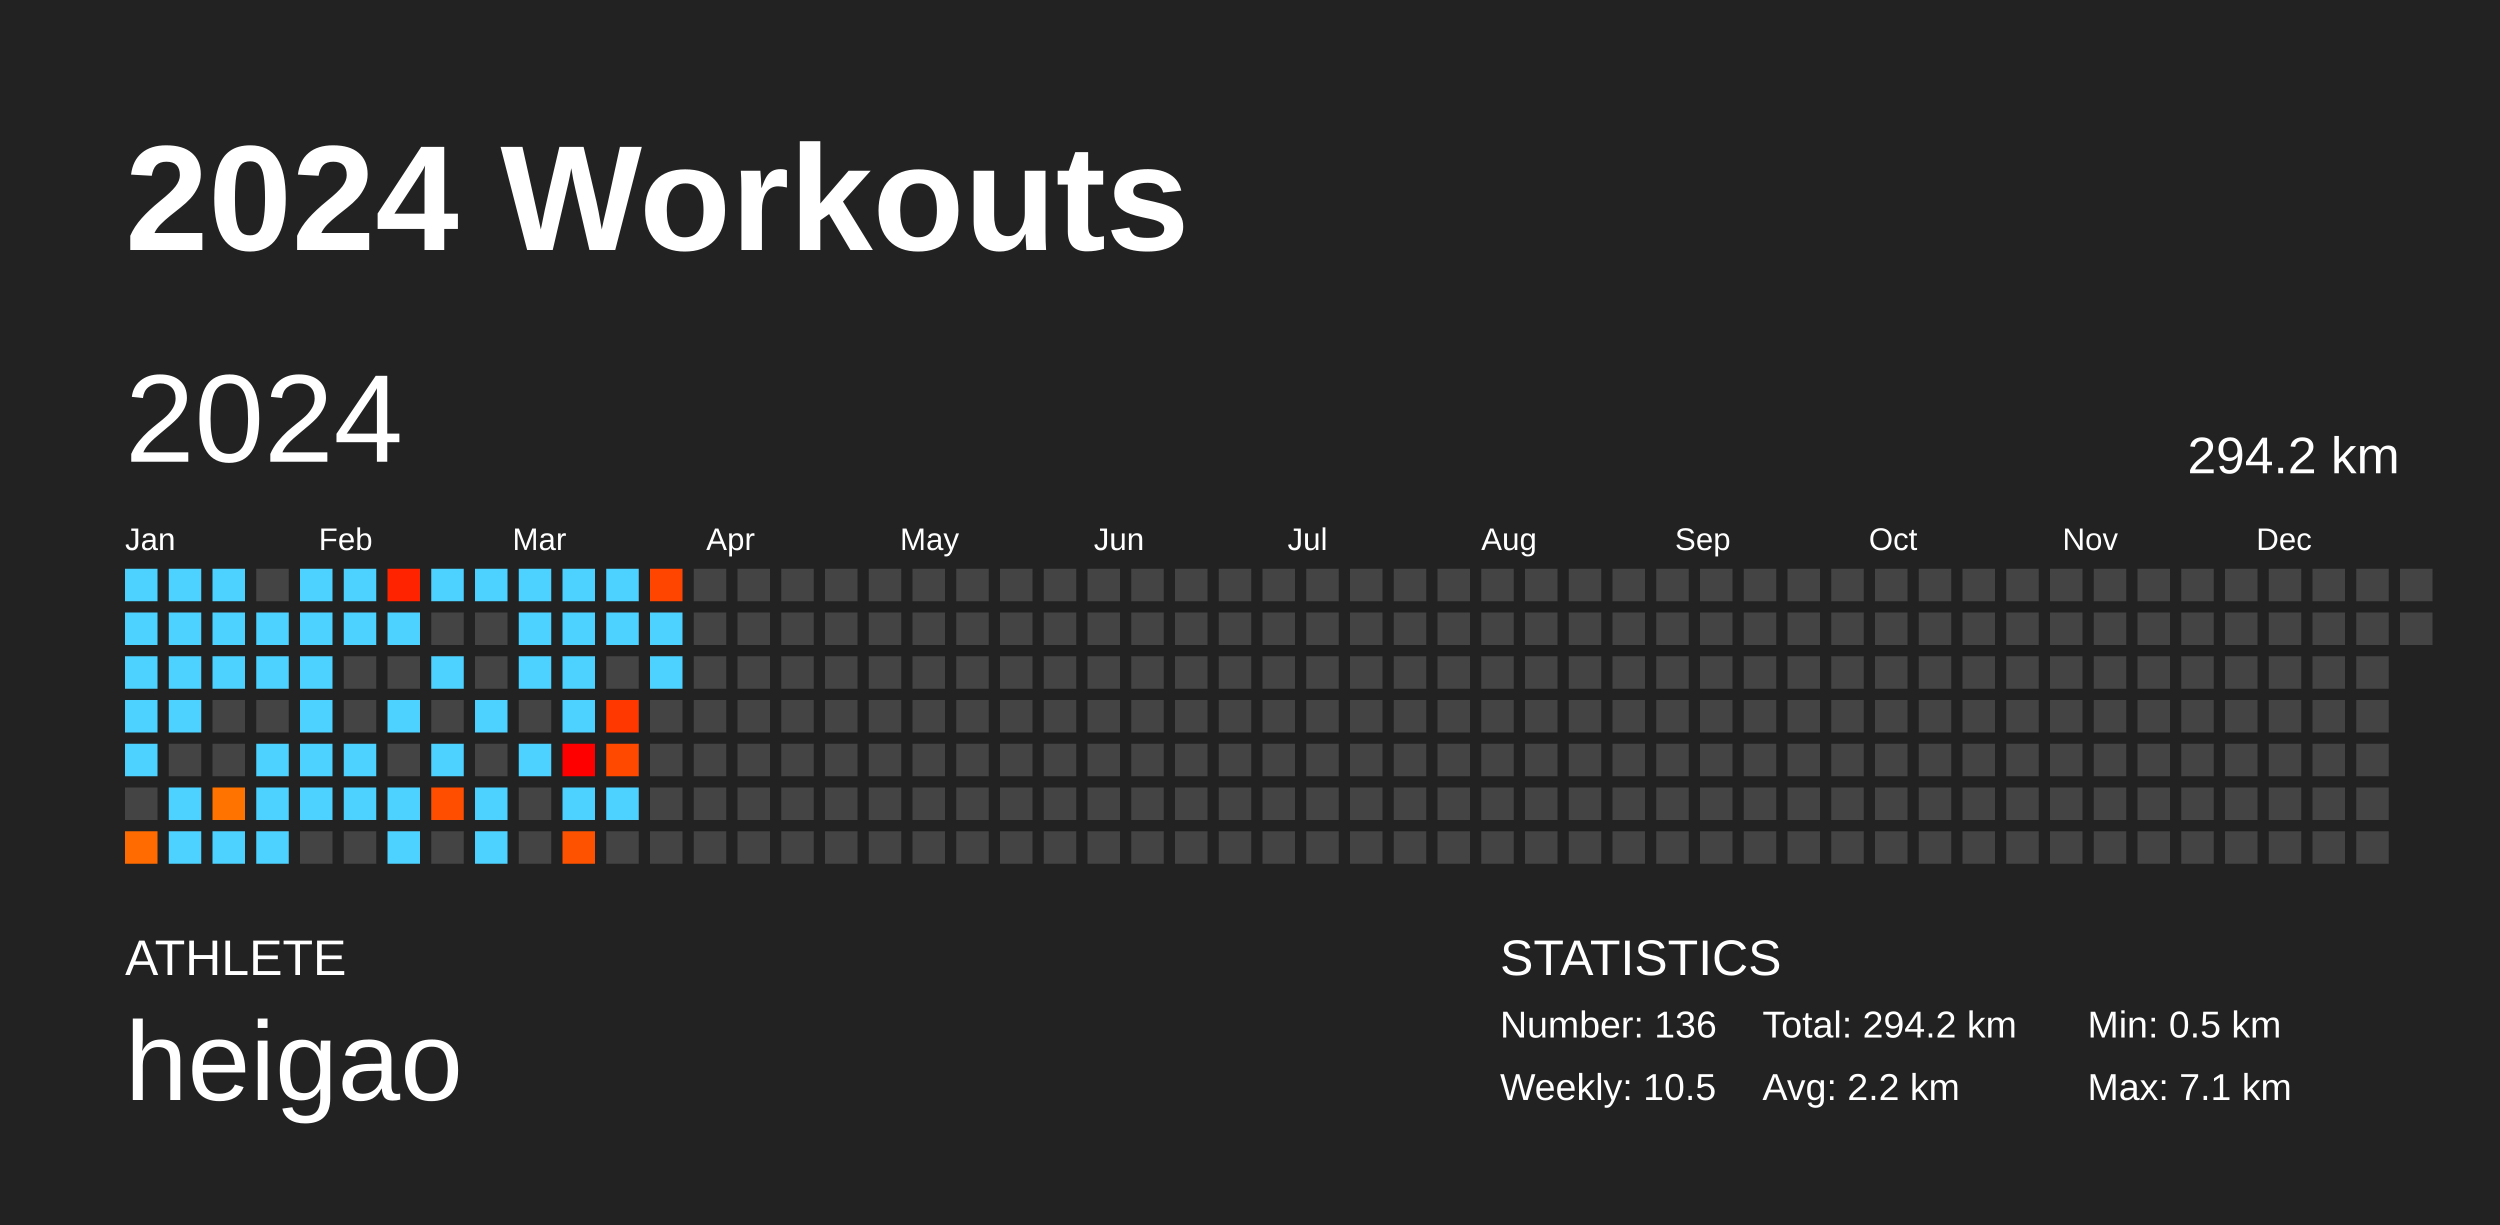
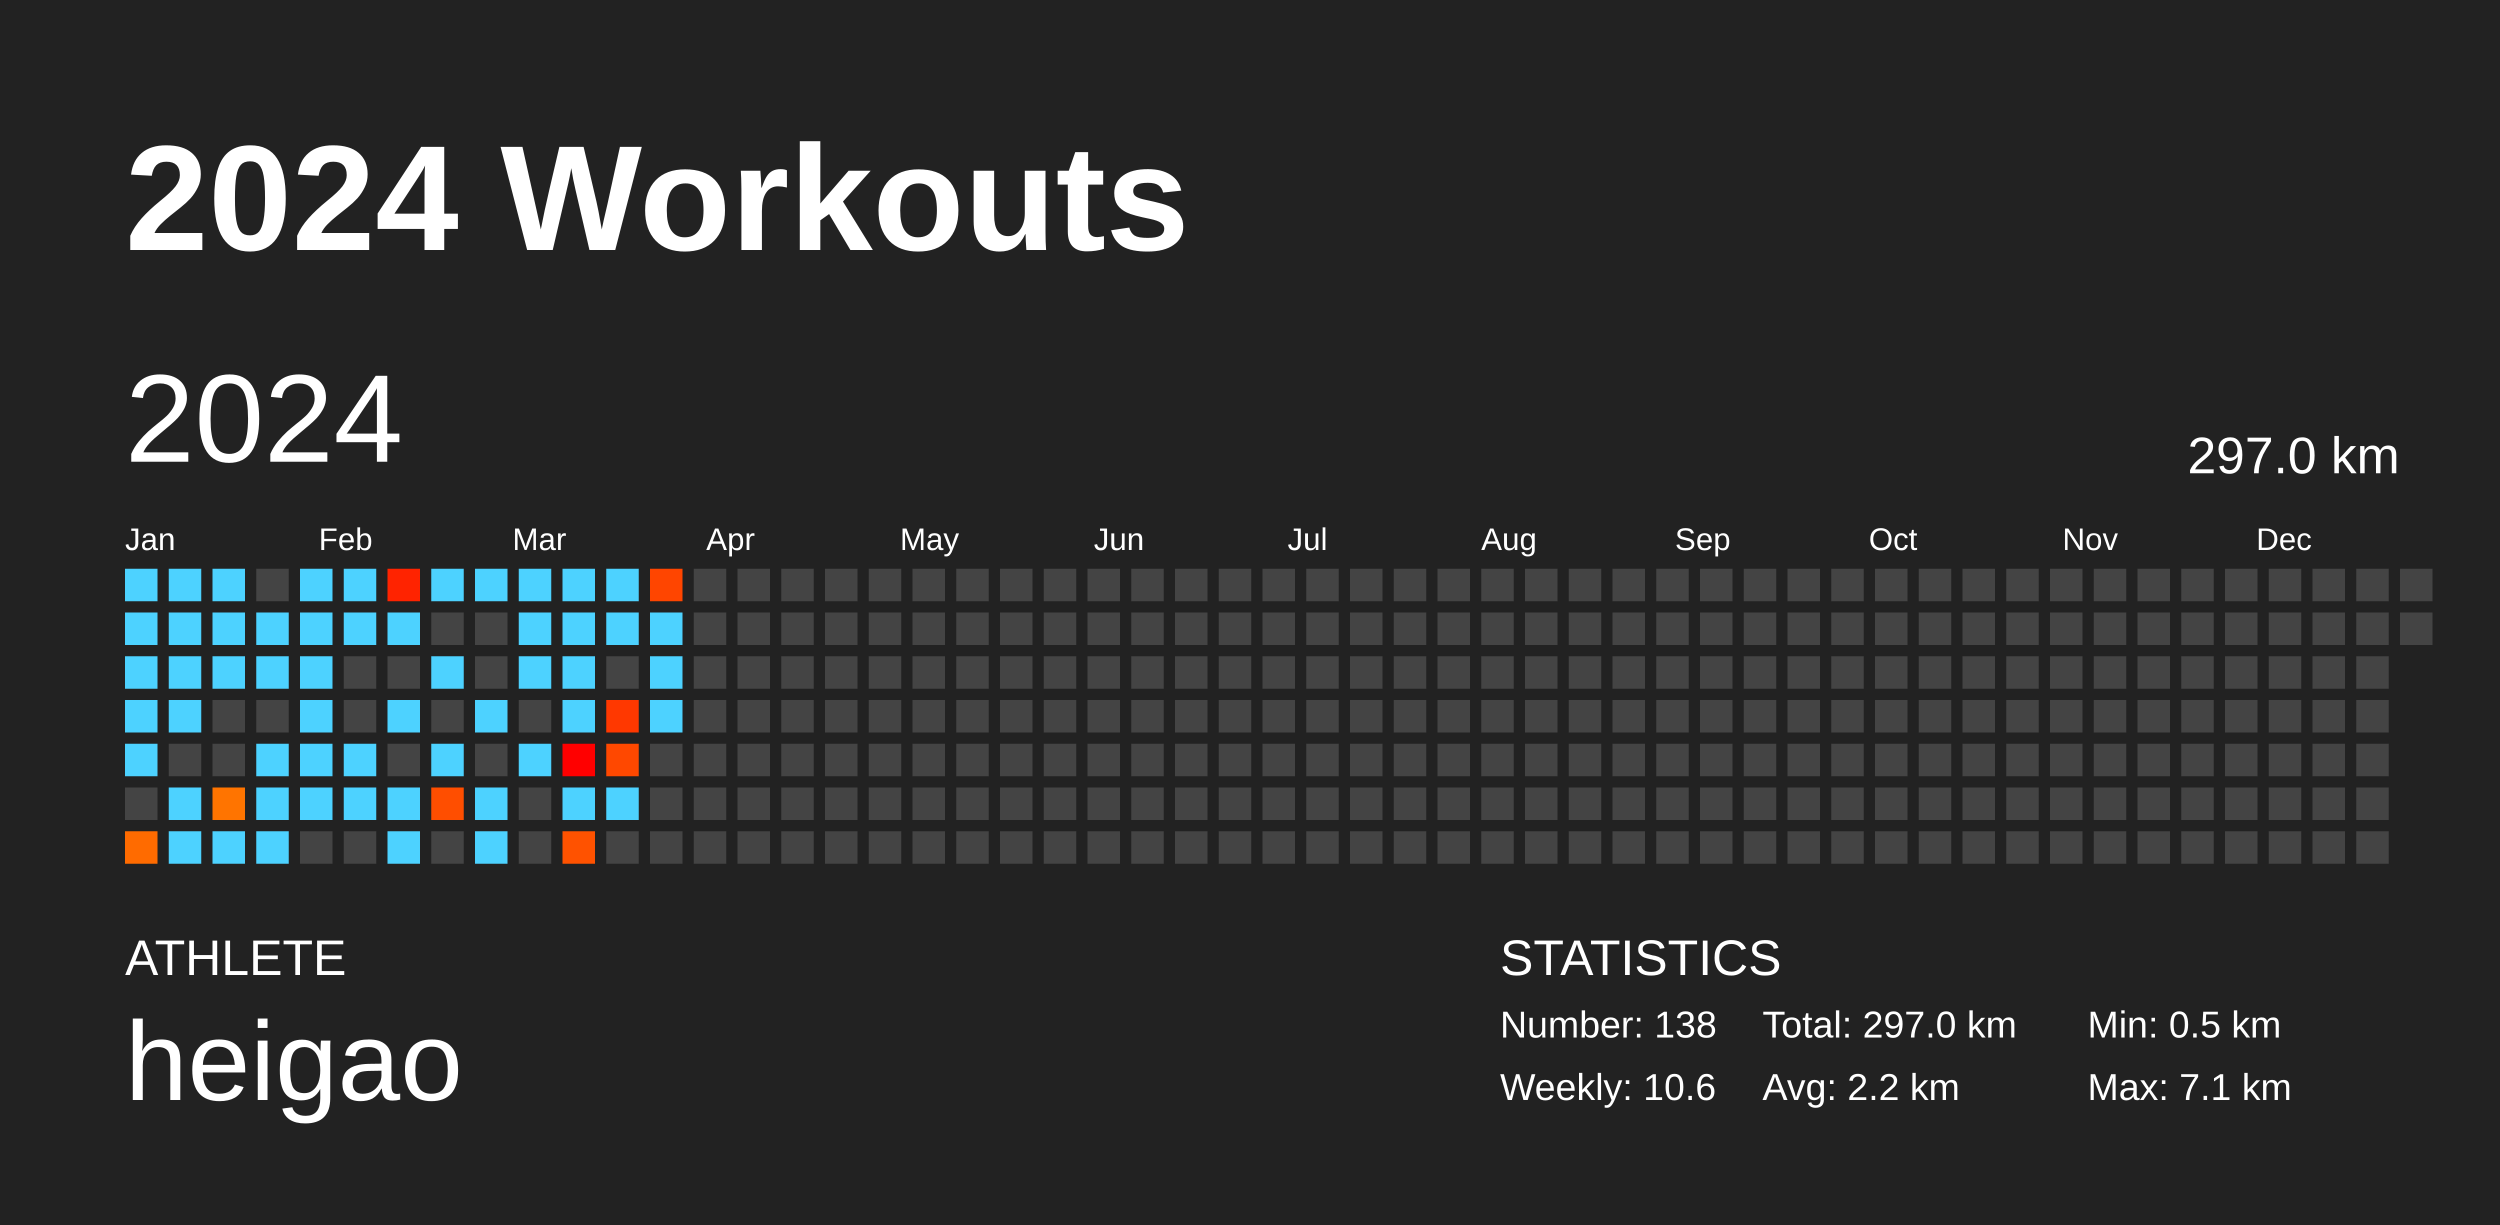
<svg xmlns="http://www.w3.org/2000/svg" baseProfile="full" height="98mm" version="1.1" viewBox="0,0,200,98" width="200mm">
  <defs />
  <rect fill="#222222" height="98" width="200" x="0" y="0" />
  <text fill="#FFFFFF" style="font-size:12px; font-family:Arial; font-weight:bold;" x="10" y="20">2024 Workouts</text>
  <text fill="#FFFFFF" style="font-size:4px; font-family:Arial" x="10" y="78">ATHLETE</text>
  <text fill="#FFFFFF" style="font-size:9px; font-family:Arial" x="10" y="88">heigao</text>
  <text fill="#FFFFFF" style="font-size:4px; font-family:Arial" x="120" y="78">STATISTICS</text>
-   <text fill="#FFFFFF" style="font-size:3px; font-family:Arial" x="120" y="83">Number: 136</text>
-   <text fill="#FFFFFF" style="font-size:3px; font-family:Arial" x="120" y="88">Weekly: 10.5</text>
-   <text fill="#FFFFFF" style="font-size:3px; font-family:Arial" x="141" y="83">Total: 294.2 km</text>
+   <text fill="#FFFFFF" style="font-size:3px; font-family:Arial" x="120" y="83">Number: 138</text>
+   <text fill="#FFFFFF" style="font-size:3px; font-family:Arial" x="120" y="88">Weekly: 10.6</text>
+   <text fill="#FFFFFF" style="font-size:3px; font-family:Arial" x="141" y="83">Total: 297.0 km</text>
  <text fill="#FFFFFF" style="font-size:3px; font-family:Arial" x="141" y="88">Avg: 2.2 km</text>
  <text fill="#FFFFFF" style="font-size:3px; font-family:Arial" x="167" y="83">Min: 0.5 km</text>
  <text fill="#FFFFFF" style="font-size:3px; font-family:Arial" x="167" y="88">Max: 7.1 km</text>
  <text dominant-baseline="hanging" fill="#FFFFFF" style="font-size:10.0px; font-family:Arial;" x="10" y="30">2024</text>
-   <text dominant-baseline="hanging" fill="#FFFFFF" style="font-size:4.125px; font-family:Arial;" x="175" y="35">294.2 km</text>
+   <text dominant-baseline="hanging" fill="#FFFFFF" style="font-size:4.125px; font-family:Arial;" x="175" y="35">297.0 km</text>
  <text fill="#FFFFFF" style="font-size:2.5px; font-family:Arial" x="10.0" y="44">Jan</text>
  <text fill="#FFFFFF" style="font-size:2.5px; font-family:Arial" x="25.5" y="44">Feb</text>
  <text fill="#FFFFFF" style="font-size:2.5px; font-family:Arial" x="41.0" y="44">Mar</text>
  <text fill="#FFFFFF" style="font-size:2.5px; font-family:Arial" x="56.5" y="44">Apr</text>
  <text fill="#FFFFFF" style="font-size:2.5px; font-family:Arial" x="72.0" y="44">May</text>
  <text fill="#FFFFFF" style="font-size:2.5px; font-family:Arial" x="87.5" y="44">Jun</text>
  <text fill="#FFFFFF" style="font-size:2.5px; font-family:Arial" x="103.0" y="44">Jul</text>
  <text fill="#FFFFFF" style="font-size:2.5px; font-family:Arial" x="118.5" y="44">Aug</text>
  <text fill="#FFFFFF" style="font-size:2.5px; font-family:Arial" x="134.0" y="44">Sep</text>
  <text fill="#FFFFFF" style="font-size:2.5px; font-family:Arial" x="149.5" y="44">Oct</text>
  <text fill="#FFFFFF" style="font-size:2.5px; font-family:Arial" x="165.0" y="44">Nov</text>
  <text fill="#FFFFFF" style="font-size:2.5px; font-family:Arial" x="180.5" y="44">Dec</text>
  <rect fill="#4dd2ff" height="2.6" width="2.6" x="10.0" y="45.5" />
  <rect fill="#4dd2ff" height="2.6" width="2.6" x="10.0" y="49.0" />
  <rect fill="#4dd2ff" height="2.6" width="2.6" x="10.0" y="52.5" />
  <rect fill="#4dd2ff" height="2.6" width="2.6" x="10.0" y="56.0" />
  <rect fill="#4dd2ff" height="2.6" width="2.6" x="10.0" y="59.5" />
  <rect fill="#444444" height="2.6" width="2.6" x="10.0" y="63.0" />
  <rect fill="#ff6b00" height="2.6" width="2.6" x="10.0" y="66.5" />
  <rect fill="#4dd2ff" height="2.6" width="2.6" x="13.5" y="45.5" />
  <rect fill="#4dd2ff" height="2.6" width="2.6" x="13.5" y="49.0" />
  <rect fill="#4dd2ff" height="2.6" width="2.6" x="13.5" y="52.5" />
  <rect fill="#4dd2ff" height="2.6" width="2.6" x="13.5" y="56.0" />
  <rect fill="#444444" height="2.6" width="2.6" x="13.5" y="59.5" />
  <rect fill="#4dd2ff" height="2.6" width="2.6" x="13.5" y="63.0" />
  <rect fill="#4dd2ff" height="2.6" width="2.6" x="13.5" y="66.5" />
  <rect fill="#4dd2ff" height="2.6" width="2.6" x="17.0" y="45.5" />
  <rect fill="#4dd2ff" height="2.6" width="2.6" x="17.0" y="49.0" />
  <rect fill="#4dd2ff" height="2.6" width="2.6" x="17.0" y="52.5" />
  <rect fill="#444444" height="2.6" width="2.6" x="17.0" y="56.0" />
  <rect fill="#444444" height="2.6" width="2.6" x="17.0" y="59.5" />
  <rect fill="#ff7400" height="2.6" width="2.6" x="17.0" y="63.0" />
  <rect fill="#4dd2ff" height="2.6" width="2.6" x="17.0" y="66.5" />
  <rect fill="#444444" height="2.6" width="2.6" x="20.5" y="45.5" />
  <rect fill="#4dd2ff" height="2.6" width="2.6" x="20.5" y="49.0" />
  <rect fill="#4dd2ff" height="2.6" width="2.6" x="20.5" y="52.5" />
  <rect fill="#444444" height="2.6" width="2.6" x="20.5" y="56.0" />
  <rect fill="#4dd2ff" height="2.6" width="2.6" x="20.5" y="59.5" />
  <rect fill="#4dd2ff" height="2.6" width="2.6" x="20.5" y="63.0" />
  <rect fill="#4dd2ff" height="2.6" width="2.6" x="20.5" y="66.5" />
  <rect fill="#4dd2ff" height="2.6" width="2.6" x="24.0" y="45.5" />
  <rect fill="#4dd2ff" height="2.6" width="2.6" x="24.0" y="49.0" />
  <rect fill="#4dd2ff" height="2.6" width="2.6" x="24.0" y="52.5" />
  <rect fill="#4dd2ff" height="2.6" width="2.6" x="24.0" y="56.0" />
  <rect fill="#4dd2ff" height="2.6" width="2.6" x="24.0" y="59.5" />
  <rect fill="#4dd2ff" height="2.6" width="2.6" x="24.0" y="63.0" />
  <rect fill="#444444" height="2.6" width="2.6" x="24.0" y="66.5" />
  <rect fill="#4dd2ff" height="2.6" width="2.6" x="27.5" y="45.5" />
  <rect fill="#4dd2ff" height="2.6" width="2.6" x="27.5" y="49.0" />
  <rect fill="#444444" height="2.6" width="2.6" x="27.5" y="52.5" />
  <rect fill="#444444" height="2.6" width="2.6" x="27.5" y="56.0" />
  <rect fill="#4dd2ff" height="2.6" width="2.6" x="27.5" y="59.5" />
  <rect fill="#4dd2ff" height="2.6" width="2.6" x="27.5" y="63.0" />
  <rect fill="#444444" height="2.6" width="2.6" x="27.5" y="66.5" />
  <rect fill="#ff2300" height="2.6" width="2.6" x="31.0" y="45.5" />
  <rect fill="#4dd2ff" height="2.6" width="2.6" x="31.0" y="49.0" />
  <rect fill="#444444" height="2.6" width="2.6" x="31.0" y="52.5" />
  <rect fill="#4dd2ff" height="2.6" width="2.6" x="31.0" y="56.0" />
  <rect fill="#444444" height="2.6" width="2.6" x="31.0" y="59.5" />
  <rect fill="#4dd2ff" height="2.6" width="2.6" x="31.0" y="63.0" />
  <rect fill="#4dd2ff" height="2.6" width="2.6" x="31.0" y="66.5" />
  <rect fill="#4dd2ff" height="2.6" width="2.6" x="34.5" y="45.5" />
  <rect fill="#444444" height="2.6" width="2.6" x="34.5" y="49.0" />
  <rect fill="#4dd2ff" height="2.6" width="2.6" x="34.5" y="52.5" />
  <rect fill="#444444" height="2.6" width="2.6" x="34.5" y="56.0" />
  <rect fill="#4dd2ff" height="2.6" width="2.6" x="34.5" y="59.5" />
  <rect fill="#ff4e00" height="2.6" width="2.6" x="34.5" y="63.0" />
  <rect fill="#444444" height="2.6" width="2.6" x="34.5" y="66.5" />
  <rect fill="#4dd2ff" height="2.6" width="2.6" x="38.0" y="45.5" />
  <rect fill="#444444" height="2.6" width="2.6" x="38.0" y="49.0" />
  <rect fill="#444444" height="2.6" width="2.6" x="38.0" y="52.5" />
  <rect fill="#4dd2ff" height="2.6" width="2.6" x="38.0" y="56.0" />
  <rect fill="#444444" height="2.6" width="2.6" x="38.0" y="59.5" />
  <rect fill="#4dd2ff" height="2.6" width="2.6" x="38.0" y="63.0" />
  <rect fill="#4dd2ff" height="2.6" width="2.6" x="38.0" y="66.5" />
  <rect fill="#4dd2ff" height="2.6" width="2.6" x="41.5" y="45.5" />
  <rect fill="#4dd2ff" height="2.6" width="2.6" x="41.5" y="49.0" />
  <rect fill="#4dd2ff" height="2.6" width="2.6" x="41.5" y="52.5" />
  <rect fill="#444444" height="2.6" width="2.6" x="41.5" y="56.0" />
  <rect fill="#4dd2ff" height="2.6" width="2.6" x="41.5" y="59.5" />
  <rect fill="#444444" height="2.6" width="2.6" x="41.5" y="63.0" />
  <rect fill="#444444" height="2.6" width="2.6" x="41.5" y="66.5" />
  <rect fill="#4dd2ff" height="2.6" width="2.6" x="45.0" y="45.5" />
  <rect fill="#4dd2ff" height="2.6" width="2.6" x="45.0" y="49.0" />
  <rect fill="#4dd2ff" height="2.6" width="2.6" x="45.0" y="52.5" />
  <rect fill="#4dd2ff" height="2.6" width="2.6" x="45.0" y="56.0" />
  <rect fill="#ff0000" height="2.6" width="2.6" x="45.0" y="59.5" />
  <rect fill="#4dd2ff" height="2.6" width="2.6" x="45.0" y="63.0" />
  <rect fill="#ff5200" height="2.6" width="2.6" x="45.0" y="66.5" />
  <rect fill="#4dd2ff" height="2.6" width="2.6" x="48.5" y="45.5" />
  <rect fill="#4dd2ff" height="2.6" width="2.6" x="48.5" y="49.0" />
  <rect fill="#444444" height="2.6" width="2.6" x="48.5" y="52.5" />
  <rect fill="#ff3800" height="2.6" width="2.6" x="48.5" y="56.0" />
  <rect fill="#ff4800" height="2.6" width="2.6" x="48.5" y="59.5" />
  <rect fill="#4dd2ff" height="2.6" width="2.6" x="48.5" y="63.0" />
  <rect fill="#444444" height="2.6" width="2.6" x="48.5" y="66.5" />
  <rect fill="#ff4500" height="2.6" width="2.6" x="52.0" y="45.5" />
  <rect fill="#4dd2ff" height="2.6" width="2.6" x="52.0" y="49.0" />
  <rect fill="#4dd2ff" height="2.6" width="2.6" x="52.0" y="52.5" />
-   <rect fill="#444444" height="2.6" width="2.6" x="52.0" y="56.0" />
+   <rect fill="#4dd2ff" height="2.6" width="2.6" x="52.0" y="56.0" />
  <rect fill="#444444" height="2.6" width="2.6" x="52.0" y="59.5" />
  <rect fill="#444444" height="2.6" width="2.6" x="52.0" y="63.0" />
  <rect fill="#444444" height="2.6" width="2.6" x="52.0" y="66.5" />
  <rect fill="#444444" height="2.6" width="2.6" x="55.5" y="45.5" />
  <rect fill="#444444" height="2.6" width="2.6" x="55.5" y="49.0" />
  <rect fill="#444444" height="2.6" width="2.6" x="55.5" y="52.5" />
  <rect fill="#444444" height="2.6" width="2.6" x="55.5" y="56.0" />
  <rect fill="#444444" height="2.6" width="2.6" x="55.5" y="59.5" />
  <rect fill="#444444" height="2.6" width="2.6" x="55.5" y="63.0" />
  <rect fill="#444444" height="2.6" width="2.6" x="55.5" y="66.5" />
  <rect fill="#444444" height="2.6" width="2.6" x="59.0" y="45.5" />
  <rect fill="#444444" height="2.6" width="2.6" x="59.0" y="49.0" />
  <rect fill="#444444" height="2.6" width="2.6" x="59.0" y="52.5" />
  <rect fill="#444444" height="2.6" width="2.6" x="59.0" y="56.0" />
  <rect fill="#444444" height="2.6" width="2.6" x="59.0" y="59.5" />
  <rect fill="#444444" height="2.6" width="2.6" x="59.0" y="63.0" />
  <rect fill="#444444" height="2.6" width="2.6" x="59.0" y="66.5" />
  <rect fill="#444444" height="2.6" width="2.6" x="62.5" y="45.5" />
  <rect fill="#444444" height="2.6" width="2.6" x="62.5" y="49.0" />
  <rect fill="#444444" height="2.6" width="2.6" x="62.5" y="52.5" />
  <rect fill="#444444" height="2.6" width="2.6" x="62.5" y="56.0" />
  <rect fill="#444444" height="2.6" width="2.6" x="62.5" y="59.5" />
  <rect fill="#444444" height="2.6" width="2.6" x="62.5" y="63.0" />
  <rect fill="#444444" height="2.6" width="2.6" x="62.5" y="66.5" />
  <rect fill="#444444" height="2.6" width="2.6" x="66.0" y="45.5" />
  <rect fill="#444444" height="2.6" width="2.6" x="66.0" y="49.0" />
  <rect fill="#444444" height="2.6" width="2.6" x="66.0" y="52.5" />
  <rect fill="#444444" height="2.6" width="2.6" x="66.0" y="56.0" />
  <rect fill="#444444" height="2.6" width="2.6" x="66.0" y="59.5" />
  <rect fill="#444444" height="2.6" width="2.6" x="66.0" y="63.0" />
  <rect fill="#444444" height="2.6" width="2.6" x="66.0" y="66.5" />
  <rect fill="#444444" height="2.6" width="2.6" x="69.5" y="45.5" />
  <rect fill="#444444" height="2.6" width="2.6" x="69.5" y="49.0" />
  <rect fill="#444444" height="2.6" width="2.6" x="69.5" y="52.5" />
  <rect fill="#444444" height="2.6" width="2.6" x="69.5" y="56.0" />
  <rect fill="#444444" height="2.6" width="2.6" x="69.5" y="59.5" />
  <rect fill="#444444" height="2.6" width="2.6" x="69.5" y="63.0" />
  <rect fill="#444444" height="2.6" width="2.6" x="69.5" y="66.5" />
  <rect fill="#444444" height="2.6" width="2.6" x="73.0" y="45.5" />
  <rect fill="#444444" height="2.6" width="2.6" x="73.0" y="49.0" />
  <rect fill="#444444" height="2.6" width="2.6" x="73.0" y="52.5" />
  <rect fill="#444444" height="2.6" width="2.6" x="73.0" y="56.0" />
  <rect fill="#444444" height="2.6" width="2.6" x="73.0" y="59.5" />
  <rect fill="#444444" height="2.6" width="2.6" x="73.0" y="63.0" />
  <rect fill="#444444" height="2.6" width="2.6" x="73.0" y="66.5" />
  <rect fill="#444444" height="2.6" width="2.6" x="76.5" y="45.5" />
  <rect fill="#444444" height="2.6" width="2.6" x="76.5" y="49.0" />
  <rect fill="#444444" height="2.6" width="2.6" x="76.5" y="52.5" />
  <rect fill="#444444" height="2.6" width="2.6" x="76.5" y="56.0" />
  <rect fill="#444444" height="2.6" width="2.6" x="76.5" y="59.5" />
  <rect fill="#444444" height="2.6" width="2.6" x="76.5" y="63.0" />
  <rect fill="#444444" height="2.6" width="2.6" x="76.5" y="66.5" />
  <rect fill="#444444" height="2.6" width="2.6" x="80.0" y="45.5" />
  <rect fill="#444444" height="2.6" width="2.6" x="80.0" y="49.0" />
  <rect fill="#444444" height="2.6" width="2.6" x="80.0" y="52.5" />
  <rect fill="#444444" height="2.6" width="2.6" x="80.0" y="56.0" />
  <rect fill="#444444" height="2.6" width="2.6" x="80.0" y="59.5" />
  <rect fill="#444444" height="2.6" width="2.6" x="80.0" y="63.0" />
  <rect fill="#444444" height="2.6" width="2.6" x="80.0" y="66.5" />
  <rect fill="#444444" height="2.6" width="2.6" x="83.5" y="45.5" />
  <rect fill="#444444" height="2.6" width="2.6" x="83.5" y="49.0" />
  <rect fill="#444444" height="2.6" width="2.6" x="83.5" y="52.5" />
  <rect fill="#444444" height="2.6" width="2.6" x="83.5" y="56.0" />
  <rect fill="#444444" height="2.6" width="2.6" x="83.5" y="59.5" />
  <rect fill="#444444" height="2.6" width="2.6" x="83.5" y="63.0" />
  <rect fill="#444444" height="2.6" width="2.6" x="83.5" y="66.5" />
  <rect fill="#444444" height="2.6" width="2.6" x="87.0" y="45.5" />
  <rect fill="#444444" height="2.6" width="2.6" x="87.0" y="49.0" />
  <rect fill="#444444" height="2.6" width="2.6" x="87.0" y="52.5" />
  <rect fill="#444444" height="2.6" width="2.6" x="87.0" y="56.0" />
  <rect fill="#444444" height="2.6" width="2.6" x="87.0" y="59.5" />
  <rect fill="#444444" height="2.6" width="2.6" x="87.0" y="63.0" />
  <rect fill="#444444" height="2.6" width="2.6" x="87.0" y="66.5" />
  <rect fill="#444444" height="2.6" width="2.6" x="90.5" y="45.5" />
  <rect fill="#444444" height="2.6" width="2.6" x="90.5" y="49.0" />
  <rect fill="#444444" height="2.6" width="2.6" x="90.5" y="52.5" />
  <rect fill="#444444" height="2.6" width="2.6" x="90.5" y="56.0" />
  <rect fill="#444444" height="2.6" width="2.6" x="90.5" y="59.5" />
  <rect fill="#444444" height="2.6" width="2.6" x="90.5" y="63.0" />
  <rect fill="#444444" height="2.6" width="2.6" x="90.5" y="66.5" />
  <rect fill="#444444" height="2.6" width="2.6" x="94.0" y="45.5" />
  <rect fill="#444444" height="2.6" width="2.6" x="94.0" y="49.0" />
  <rect fill="#444444" height="2.6" width="2.6" x="94.0" y="52.5" />
  <rect fill="#444444" height="2.6" width="2.6" x="94.0" y="56.0" />
  <rect fill="#444444" height="2.6" width="2.6" x="94.0" y="59.5" />
  <rect fill="#444444" height="2.6" width="2.6" x="94.0" y="63.0" />
  <rect fill="#444444" height="2.6" width="2.6" x="94.0" y="66.5" />
  <rect fill="#444444" height="2.6" width="2.6" x="97.5" y="45.5" />
  <rect fill="#444444" height="2.6" width="2.6" x="97.5" y="49.0" />
  <rect fill="#444444" height="2.6" width="2.6" x="97.5" y="52.5" />
  <rect fill="#444444" height="2.6" width="2.6" x="97.5" y="56.0" />
  <rect fill="#444444" height="2.6" width="2.6" x="97.5" y="59.5" />
  <rect fill="#444444" height="2.6" width="2.6" x="97.5" y="63.0" />
  <rect fill="#444444" height="2.6" width="2.6" x="97.5" y="66.5" />
  <rect fill="#444444" height="2.6" width="2.6" x="101.0" y="45.5" />
  <rect fill="#444444" height="2.6" width="2.6" x="101.0" y="49.0" />
  <rect fill="#444444" height="2.6" width="2.6" x="101.0" y="52.5" />
  <rect fill="#444444" height="2.6" width="2.6" x="101.0" y="56.0" />
  <rect fill="#444444" height="2.6" width="2.6" x="101.0" y="59.5" />
  <rect fill="#444444" height="2.6" width="2.6" x="101.0" y="63.0" />
  <rect fill="#444444" height="2.6" width="2.6" x="101.0" y="66.5" />
  <rect fill="#444444" height="2.6" width="2.6" x="104.5" y="45.5" />
  <rect fill="#444444" height="2.6" width="2.6" x="104.5" y="49.0" />
  <rect fill="#444444" height="2.6" width="2.6" x="104.5" y="52.5" />
  <rect fill="#444444" height="2.6" width="2.6" x="104.5" y="56.0" />
  <rect fill="#444444" height="2.6" width="2.6" x="104.5" y="59.5" />
  <rect fill="#444444" height="2.6" width="2.6" x="104.5" y="63.0" />
  <rect fill="#444444" height="2.6" width="2.6" x="104.5" y="66.5" />
  <rect fill="#444444" height="2.6" width="2.6" x="108.0" y="45.5" />
  <rect fill="#444444" height="2.6" width="2.6" x="108.0" y="49.0" />
  <rect fill="#444444" height="2.6" width="2.6" x="108.0" y="52.5" />
  <rect fill="#444444" height="2.6" width="2.6" x="108.0" y="56.0" />
  <rect fill="#444444" height="2.6" width="2.6" x="108.0" y="59.5" />
  <rect fill="#444444" height="2.6" width="2.6" x="108.0" y="63.0" />
  <rect fill="#444444" height="2.6" width="2.6" x="108.0" y="66.5" />
  <rect fill="#444444" height="2.6" width="2.6" x="111.5" y="45.5" />
  <rect fill="#444444" height="2.6" width="2.6" x="111.5" y="49.0" />
  <rect fill="#444444" height="2.6" width="2.6" x="111.5" y="52.5" />
  <rect fill="#444444" height="2.6" width="2.6" x="111.5" y="56.0" />
  <rect fill="#444444" height="2.6" width="2.6" x="111.5" y="59.5" />
  <rect fill="#444444" height="2.6" width="2.6" x="111.5" y="63.0" />
  <rect fill="#444444" height="2.6" width="2.6" x="111.5" y="66.5" />
  <rect fill="#444444" height="2.6" width="2.6" x="115.0" y="45.5" />
  <rect fill="#444444" height="2.6" width="2.6" x="115.0" y="49.0" />
  <rect fill="#444444" height="2.6" width="2.6" x="115.0" y="52.5" />
  <rect fill="#444444" height="2.6" width="2.6" x="115.0" y="56.0" />
  <rect fill="#444444" height="2.6" width="2.6" x="115.0" y="59.5" />
  <rect fill="#444444" height="2.6" width="2.6" x="115.0" y="63.0" />
  <rect fill="#444444" height="2.6" width="2.6" x="115.0" y="66.5" />
  <rect fill="#444444" height="2.6" width="2.6" x="118.5" y="45.5" />
  <rect fill="#444444" height="2.6" width="2.6" x="118.5" y="49.0" />
  <rect fill="#444444" height="2.6" width="2.6" x="118.5" y="52.5" />
  <rect fill="#444444" height="2.6" width="2.6" x="118.5" y="56.0" />
  <rect fill="#444444" height="2.6" width="2.6" x="118.5" y="59.5" />
  <rect fill="#444444" height="2.6" width="2.6" x="118.5" y="63.0" />
  <rect fill="#444444" height="2.6" width="2.6" x="118.5" y="66.5" />
  <rect fill="#444444" height="2.6" width="2.6" x="122.0" y="45.5" />
  <rect fill="#444444" height="2.6" width="2.6" x="122.0" y="49.0" />
  <rect fill="#444444" height="2.6" width="2.6" x="122.0" y="52.5" />
  <rect fill="#444444" height="2.6" width="2.6" x="122.0" y="56.0" />
  <rect fill="#444444" height="2.6" width="2.6" x="122.0" y="59.5" />
  <rect fill="#444444" height="2.6" width="2.6" x="122.0" y="63.0" />
  <rect fill="#444444" height="2.6" width="2.6" x="122.0" y="66.5" />
  <rect fill="#444444" height="2.6" width="2.6" x="125.5" y="45.5" />
  <rect fill="#444444" height="2.6" width="2.6" x="125.5" y="49.0" />
  <rect fill="#444444" height="2.6" width="2.6" x="125.5" y="52.5" />
  <rect fill="#444444" height="2.6" width="2.6" x="125.5" y="56.0" />
  <rect fill="#444444" height="2.6" width="2.6" x="125.5" y="59.5" />
  <rect fill="#444444" height="2.6" width="2.6" x="125.5" y="63.0" />
  <rect fill="#444444" height="2.6" width="2.6" x="125.5" y="66.5" />
  <rect fill="#444444" height="2.6" width="2.6" x="129.0" y="45.5" />
  <rect fill="#444444" height="2.6" width="2.6" x="129.0" y="49.0" />
  <rect fill="#444444" height="2.6" width="2.6" x="129.0" y="52.5" />
  <rect fill="#444444" height="2.6" width="2.6" x="129.0" y="56.0" />
  <rect fill="#444444" height="2.6" width="2.6" x="129.0" y="59.5" />
  <rect fill="#444444" height="2.6" width="2.6" x="129.0" y="63.0" />
  <rect fill="#444444" height="2.6" width="2.6" x="129.0" y="66.5" />
  <rect fill="#444444" height="2.6" width="2.6" x="132.5" y="45.5" />
  <rect fill="#444444" height="2.6" width="2.6" x="132.5" y="49.0" />
  <rect fill="#444444" height="2.6" width="2.6" x="132.5" y="52.5" />
  <rect fill="#444444" height="2.6" width="2.6" x="132.5" y="56.0" />
  <rect fill="#444444" height="2.6" width="2.6" x="132.5" y="59.5" />
  <rect fill="#444444" height="2.6" width="2.6" x="132.5" y="63.0" />
  <rect fill="#444444" height="2.6" width="2.6" x="132.5" y="66.5" />
  <rect fill="#444444" height="2.6" width="2.6" x="136.0" y="45.5" />
  <rect fill="#444444" height="2.6" width="2.6" x="136.0" y="49.0" />
  <rect fill="#444444" height="2.6" width="2.6" x="136.0" y="52.5" />
  <rect fill="#444444" height="2.6" width="2.6" x="136.0" y="56.0" />
  <rect fill="#444444" height="2.6" width="2.6" x="136.0" y="59.5" />
  <rect fill="#444444" height="2.6" width="2.6" x="136.0" y="63.0" />
  <rect fill="#444444" height="2.6" width="2.6" x="136.0" y="66.5" />
  <rect fill="#444444" height="2.6" width="2.6" x="139.5" y="45.5" />
  <rect fill="#444444" height="2.6" width="2.6" x="139.5" y="49.0" />
  <rect fill="#444444" height="2.6" width="2.6" x="139.5" y="52.5" />
  <rect fill="#444444" height="2.6" width="2.6" x="139.5" y="56.0" />
  <rect fill="#444444" height="2.6" width="2.6" x="139.5" y="59.5" />
  <rect fill="#444444" height="2.6" width="2.6" x="139.5" y="63.0" />
  <rect fill="#444444" height="2.6" width="2.6" x="139.5" y="66.5" />
  <rect fill="#444444" height="2.6" width="2.6" x="143.0" y="45.5" />
  <rect fill="#444444" height="2.6" width="2.6" x="143.0" y="49.0" />
  <rect fill="#444444" height="2.6" width="2.6" x="143.0" y="52.5" />
  <rect fill="#444444" height="2.6" width="2.6" x="143.0" y="56.0" />
  <rect fill="#444444" height="2.6" width="2.6" x="143.0" y="59.5" />
  <rect fill="#444444" height="2.6" width="2.6" x="143.0" y="63.0" />
  <rect fill="#444444" height="2.6" width="2.6" x="143.0" y="66.5" />
  <rect fill="#444444" height="2.6" width="2.6" x="146.5" y="45.5" />
  <rect fill="#444444" height="2.6" width="2.6" x="146.5" y="49.0" />
  <rect fill="#444444" height="2.6" width="2.6" x="146.5" y="52.5" />
  <rect fill="#444444" height="2.6" width="2.6" x="146.5" y="56.0" />
  <rect fill="#444444" height="2.6" width="2.6" x="146.5" y="59.5" />
  <rect fill="#444444" height="2.6" width="2.6" x="146.5" y="63.0" />
  <rect fill="#444444" height="2.6" width="2.6" x="146.5" y="66.5" />
  <rect fill="#444444" height="2.6" width="2.6" x="150.0" y="45.5" />
  <rect fill="#444444" height="2.6" width="2.6" x="150.0" y="49.0" />
  <rect fill="#444444" height="2.6" width="2.6" x="150.0" y="52.5" />
  <rect fill="#444444" height="2.6" width="2.6" x="150.0" y="56.0" />
  <rect fill="#444444" height="2.6" width="2.6" x="150.0" y="59.5" />
  <rect fill="#444444" height="2.6" width="2.6" x="150.0" y="63.0" />
  <rect fill="#444444" height="2.6" width="2.6" x="150.0" y="66.5" />
  <rect fill="#444444" height="2.6" width="2.6" x="153.5" y="45.5" />
  <rect fill="#444444" height="2.6" width="2.6" x="153.5" y="49.0" />
  <rect fill="#444444" height="2.6" width="2.6" x="153.5" y="52.5" />
  <rect fill="#444444" height="2.6" width="2.6" x="153.5" y="56.0" />
  <rect fill="#444444" height="2.6" width="2.6" x="153.5" y="59.5" />
  <rect fill="#444444" height="2.6" width="2.6" x="153.5" y="63.0" />
  <rect fill="#444444" height="2.6" width="2.6" x="153.5" y="66.5" />
  <rect fill="#444444" height="2.6" width="2.6" x="157.0" y="45.5" />
  <rect fill="#444444" height="2.6" width="2.6" x="157.0" y="49.0" />
  <rect fill="#444444" height="2.6" width="2.6" x="157.0" y="52.5" />
  <rect fill="#444444" height="2.6" width="2.6" x="157.0" y="56.0" />
  <rect fill="#444444" height="2.6" width="2.6" x="157.0" y="59.5" />
  <rect fill="#444444" height="2.6" width="2.6" x="157.0" y="63.0" />
  <rect fill="#444444" height="2.6" width="2.6" x="157.0" y="66.5" />
  <rect fill="#444444" height="2.6" width="2.6" x="160.5" y="45.5" />
  <rect fill="#444444" height="2.6" width="2.6" x="160.5" y="49.0" />
  <rect fill="#444444" height="2.6" width="2.6" x="160.5" y="52.5" />
  <rect fill="#444444" height="2.6" width="2.6" x="160.5" y="56.0" />
  <rect fill="#444444" height="2.6" width="2.6" x="160.5" y="59.5" />
  <rect fill="#444444" height="2.6" width="2.6" x="160.5" y="63.0" />
  <rect fill="#444444" height="2.6" width="2.6" x="160.5" y="66.5" />
  <rect fill="#444444" height="2.6" width="2.6" x="164.0" y="45.5" />
  <rect fill="#444444" height="2.6" width="2.6" x="164.0" y="49.0" />
  <rect fill="#444444" height="2.6" width="2.6" x="164.0" y="52.5" />
  <rect fill="#444444" height="2.6" width="2.6" x="164.0" y="56.0" />
  <rect fill="#444444" height="2.6" width="2.6" x="164.0" y="59.5" />
  <rect fill="#444444" height="2.6" width="2.6" x="164.0" y="63.0" />
  <rect fill="#444444" height="2.6" width="2.6" x="164.0" y="66.5" />
  <rect fill="#444444" height="2.6" width="2.6" x="167.5" y="45.5" />
  <rect fill="#444444" height="2.6" width="2.6" x="167.5" y="49.0" />
  <rect fill="#444444" height="2.6" width="2.6" x="167.5" y="52.5" />
  <rect fill="#444444" height="2.6" width="2.6" x="167.5" y="56.0" />
  <rect fill="#444444" height="2.6" width="2.6" x="167.5" y="59.5" />
  <rect fill="#444444" height="2.6" width="2.6" x="167.5" y="63.0" />
  <rect fill="#444444" height="2.6" width="2.6" x="167.5" y="66.5" />
  <rect fill="#444444" height="2.6" width="2.6" x="171.0" y="45.5" />
  <rect fill="#444444" height="2.6" width="2.6" x="171.0" y="49.0" />
  <rect fill="#444444" height="2.6" width="2.6" x="171.0" y="52.5" />
  <rect fill="#444444" height="2.6" width="2.6" x="171.0" y="56.0" />
  <rect fill="#444444" height="2.6" width="2.6" x="171.0" y="59.5" />
  <rect fill="#444444" height="2.6" width="2.6" x="171.0" y="63.0" />
  <rect fill="#444444" height="2.6" width="2.6" x="171.0" y="66.5" />
  <rect fill="#444444" height="2.6" width="2.6" x="174.5" y="45.5" />
  <rect fill="#444444" height="2.6" width="2.6" x="174.5" y="49.0" />
  <rect fill="#444444" height="2.6" width="2.6" x="174.5" y="52.5" />
  <rect fill="#444444" height="2.6" width="2.6" x="174.5" y="56.0" />
  <rect fill="#444444" height="2.6" width="2.6" x="174.5" y="59.5" />
  <rect fill="#444444" height="2.6" width="2.6" x="174.5" y="63.0" />
  <rect fill="#444444" height="2.6" width="2.6" x="174.5" y="66.5" />
  <rect fill="#444444" height="2.6" width="2.6" x="178.0" y="45.5" />
  <rect fill="#444444" height="2.6" width="2.6" x="178.0" y="49.0" />
  <rect fill="#444444" height="2.6" width="2.6" x="178.0" y="52.5" />
  <rect fill="#444444" height="2.6" width="2.6" x="178.0" y="56.0" />
  <rect fill="#444444" height="2.6" width="2.6" x="178.0" y="59.5" />
  <rect fill="#444444" height="2.6" width="2.6" x="178.0" y="63.0" />
  <rect fill="#444444" height="2.6" width="2.6" x="178.0" y="66.5" />
  <rect fill="#444444" height="2.6" width="2.6" x="181.5" y="45.5" />
  <rect fill="#444444" height="2.6" width="2.6" x="181.5" y="49.0" />
  <rect fill="#444444" height="2.6" width="2.6" x="181.5" y="52.5" />
  <rect fill="#444444" height="2.6" width="2.6" x="181.5" y="56.0" />
  <rect fill="#444444" height="2.6" width="2.6" x="181.5" y="59.5" />
  <rect fill="#444444" height="2.6" width="2.6" x="181.5" y="63.0" />
  <rect fill="#444444" height="2.6" width="2.6" x="181.5" y="66.5" />
  <rect fill="#444444" height="2.6" width="2.6" x="185.0" y="45.5" />
  <rect fill="#444444" height="2.6" width="2.6" x="185.0" y="49.0" />
  <rect fill="#444444" height="2.6" width="2.6" x="185.0" y="52.5" />
  <rect fill="#444444" height="2.6" width="2.6" x="185.0" y="56.0" />
  <rect fill="#444444" height="2.6" width="2.6" x="185.0" y="59.5" />
  <rect fill="#444444" height="2.6" width="2.6" x="185.0" y="63.0" />
  <rect fill="#444444" height="2.6" width="2.6" x="185.0" y="66.5" />
  <rect fill="#444444" height="2.6" width="2.6" x="188.5" y="45.5" />
  <rect fill="#444444" height="2.6" width="2.6" x="188.5" y="49.0" />
  <rect fill="#444444" height="2.6" width="2.6" x="188.5" y="52.5" />
  <rect fill="#444444" height="2.6" width="2.6" x="188.5" y="56.0" />
  <rect fill="#444444" height="2.6" width="2.6" x="188.5" y="59.5" />
  <rect fill="#444444" height="2.6" width="2.6" x="188.5" y="63.0" />
  <rect fill="#444444" height="2.6" width="2.6" x="188.5" y="66.5" />
  <rect fill="#444444" height="2.6" width="2.6" x="192.0" y="45.5" />
  <rect fill="#444444" height="2.6" width="2.6" x="192.0" y="49.0" />
</svg>
